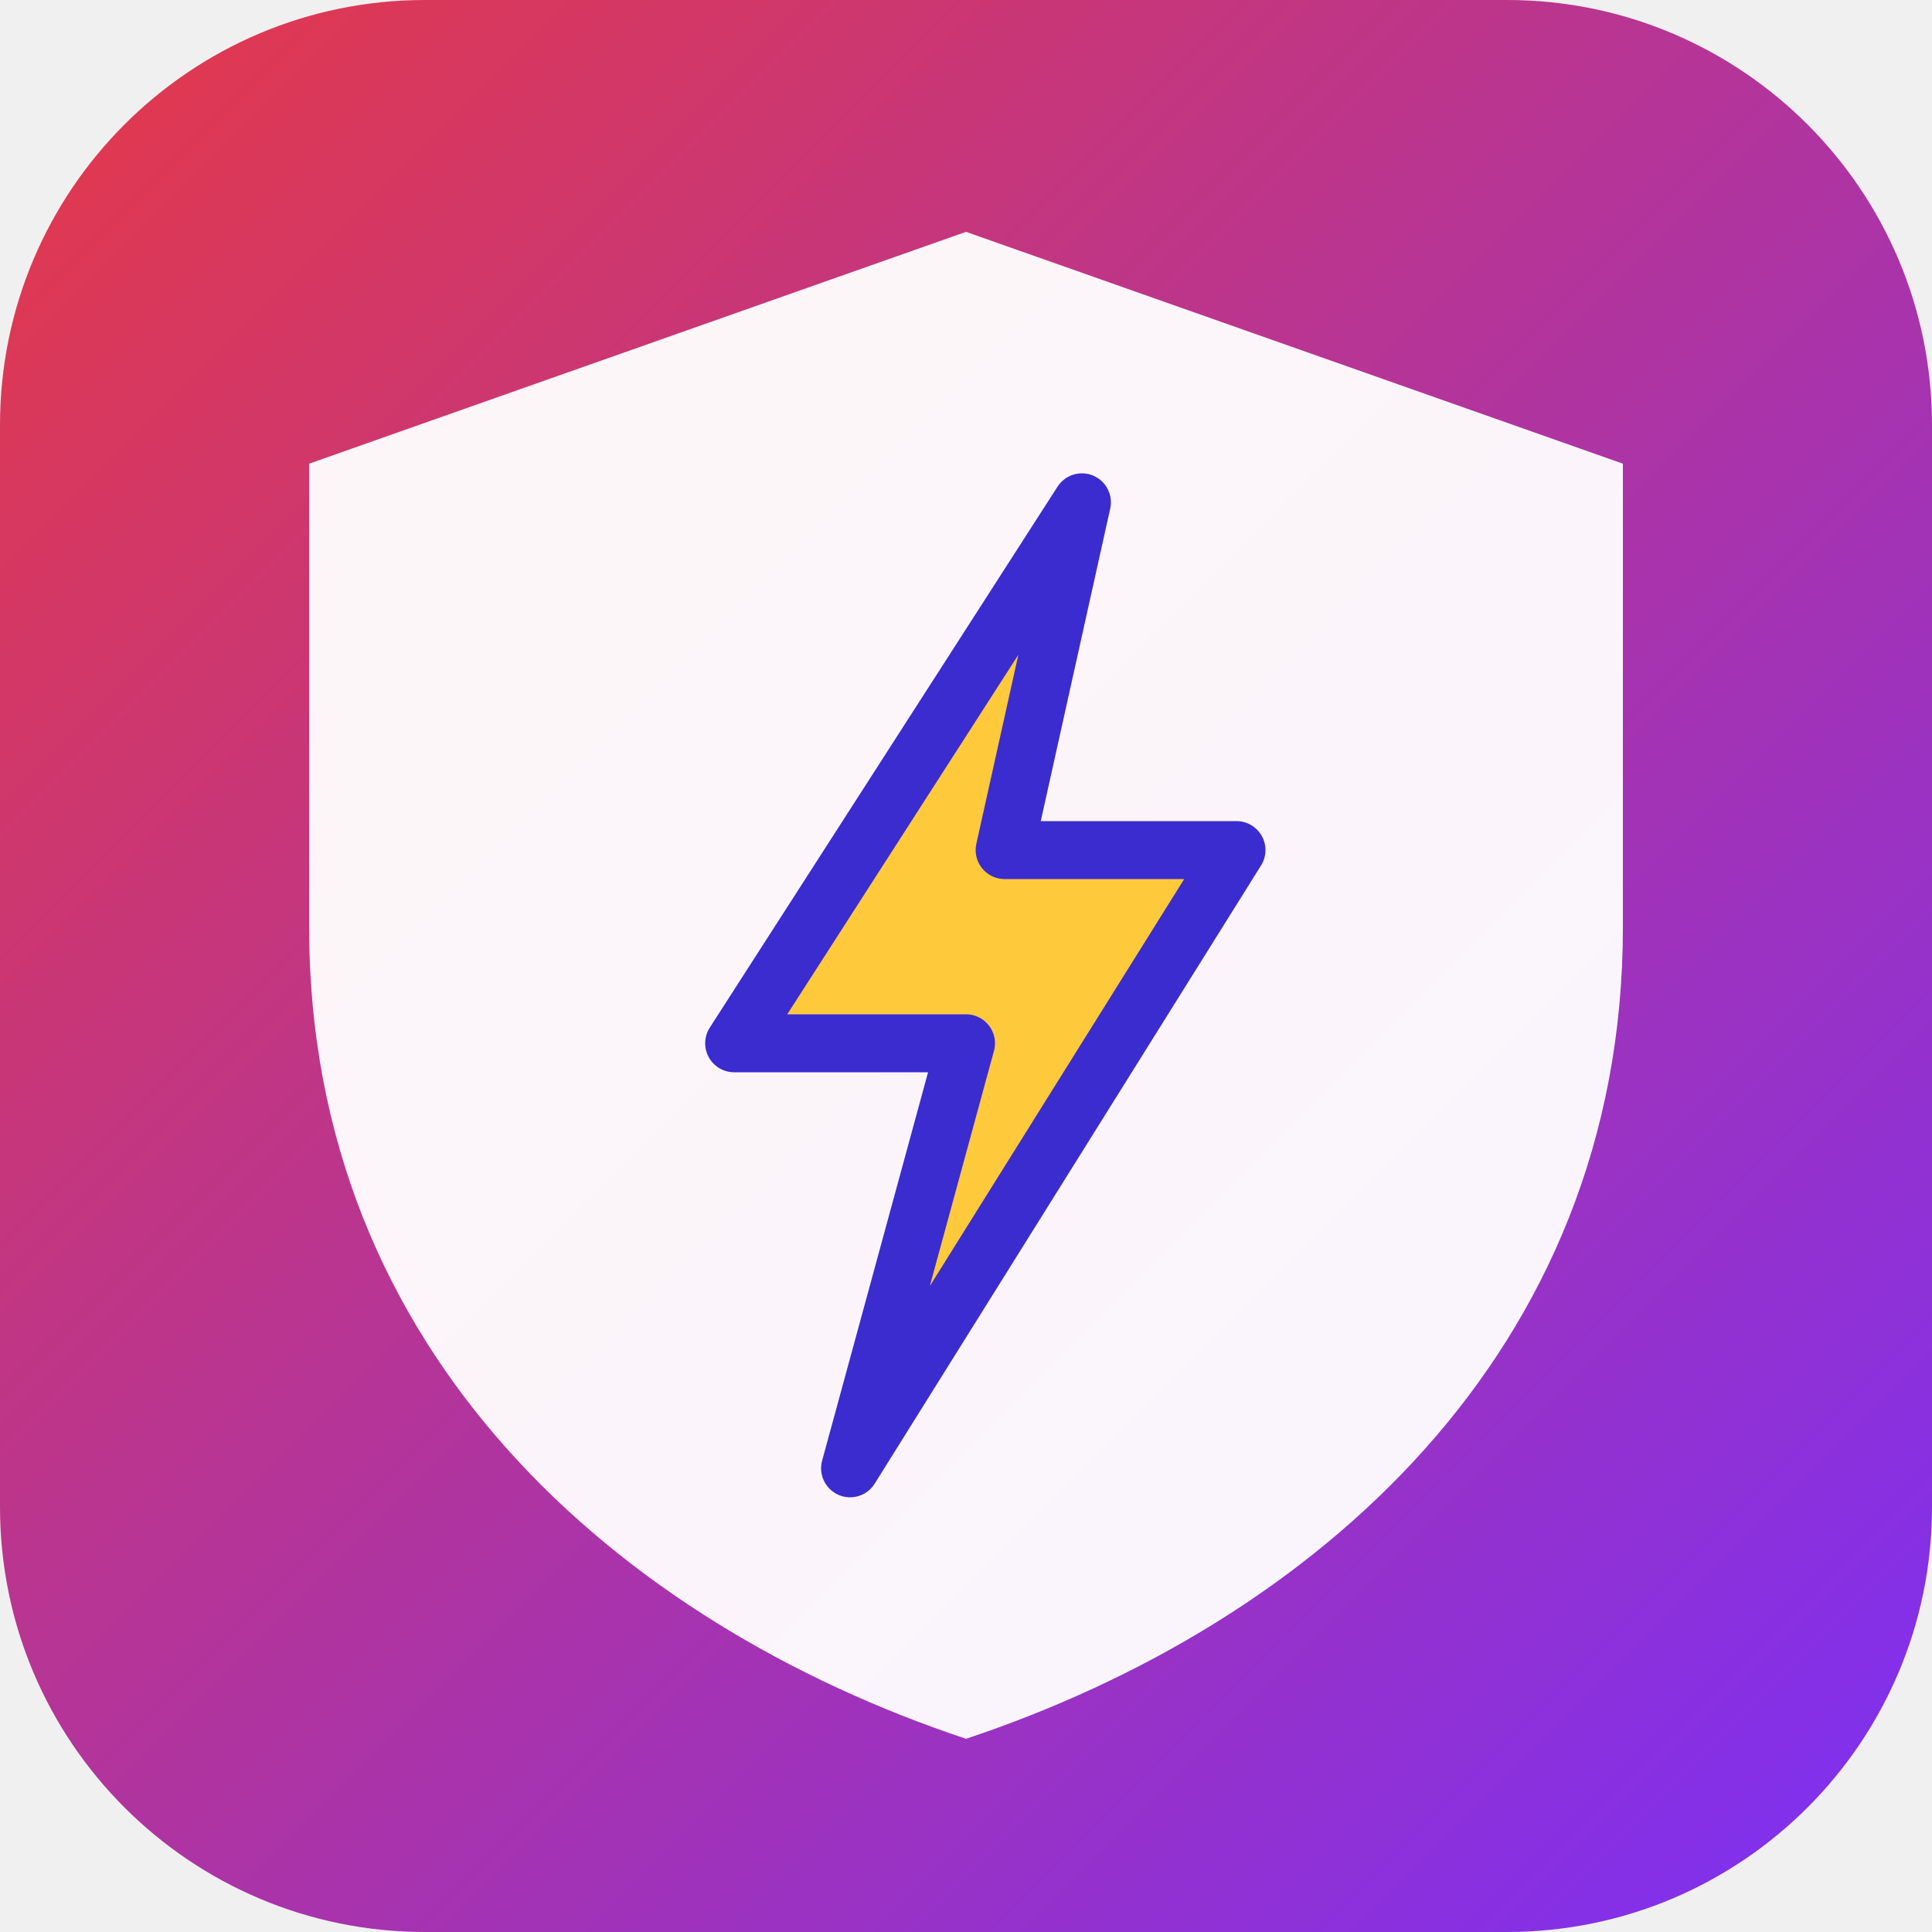
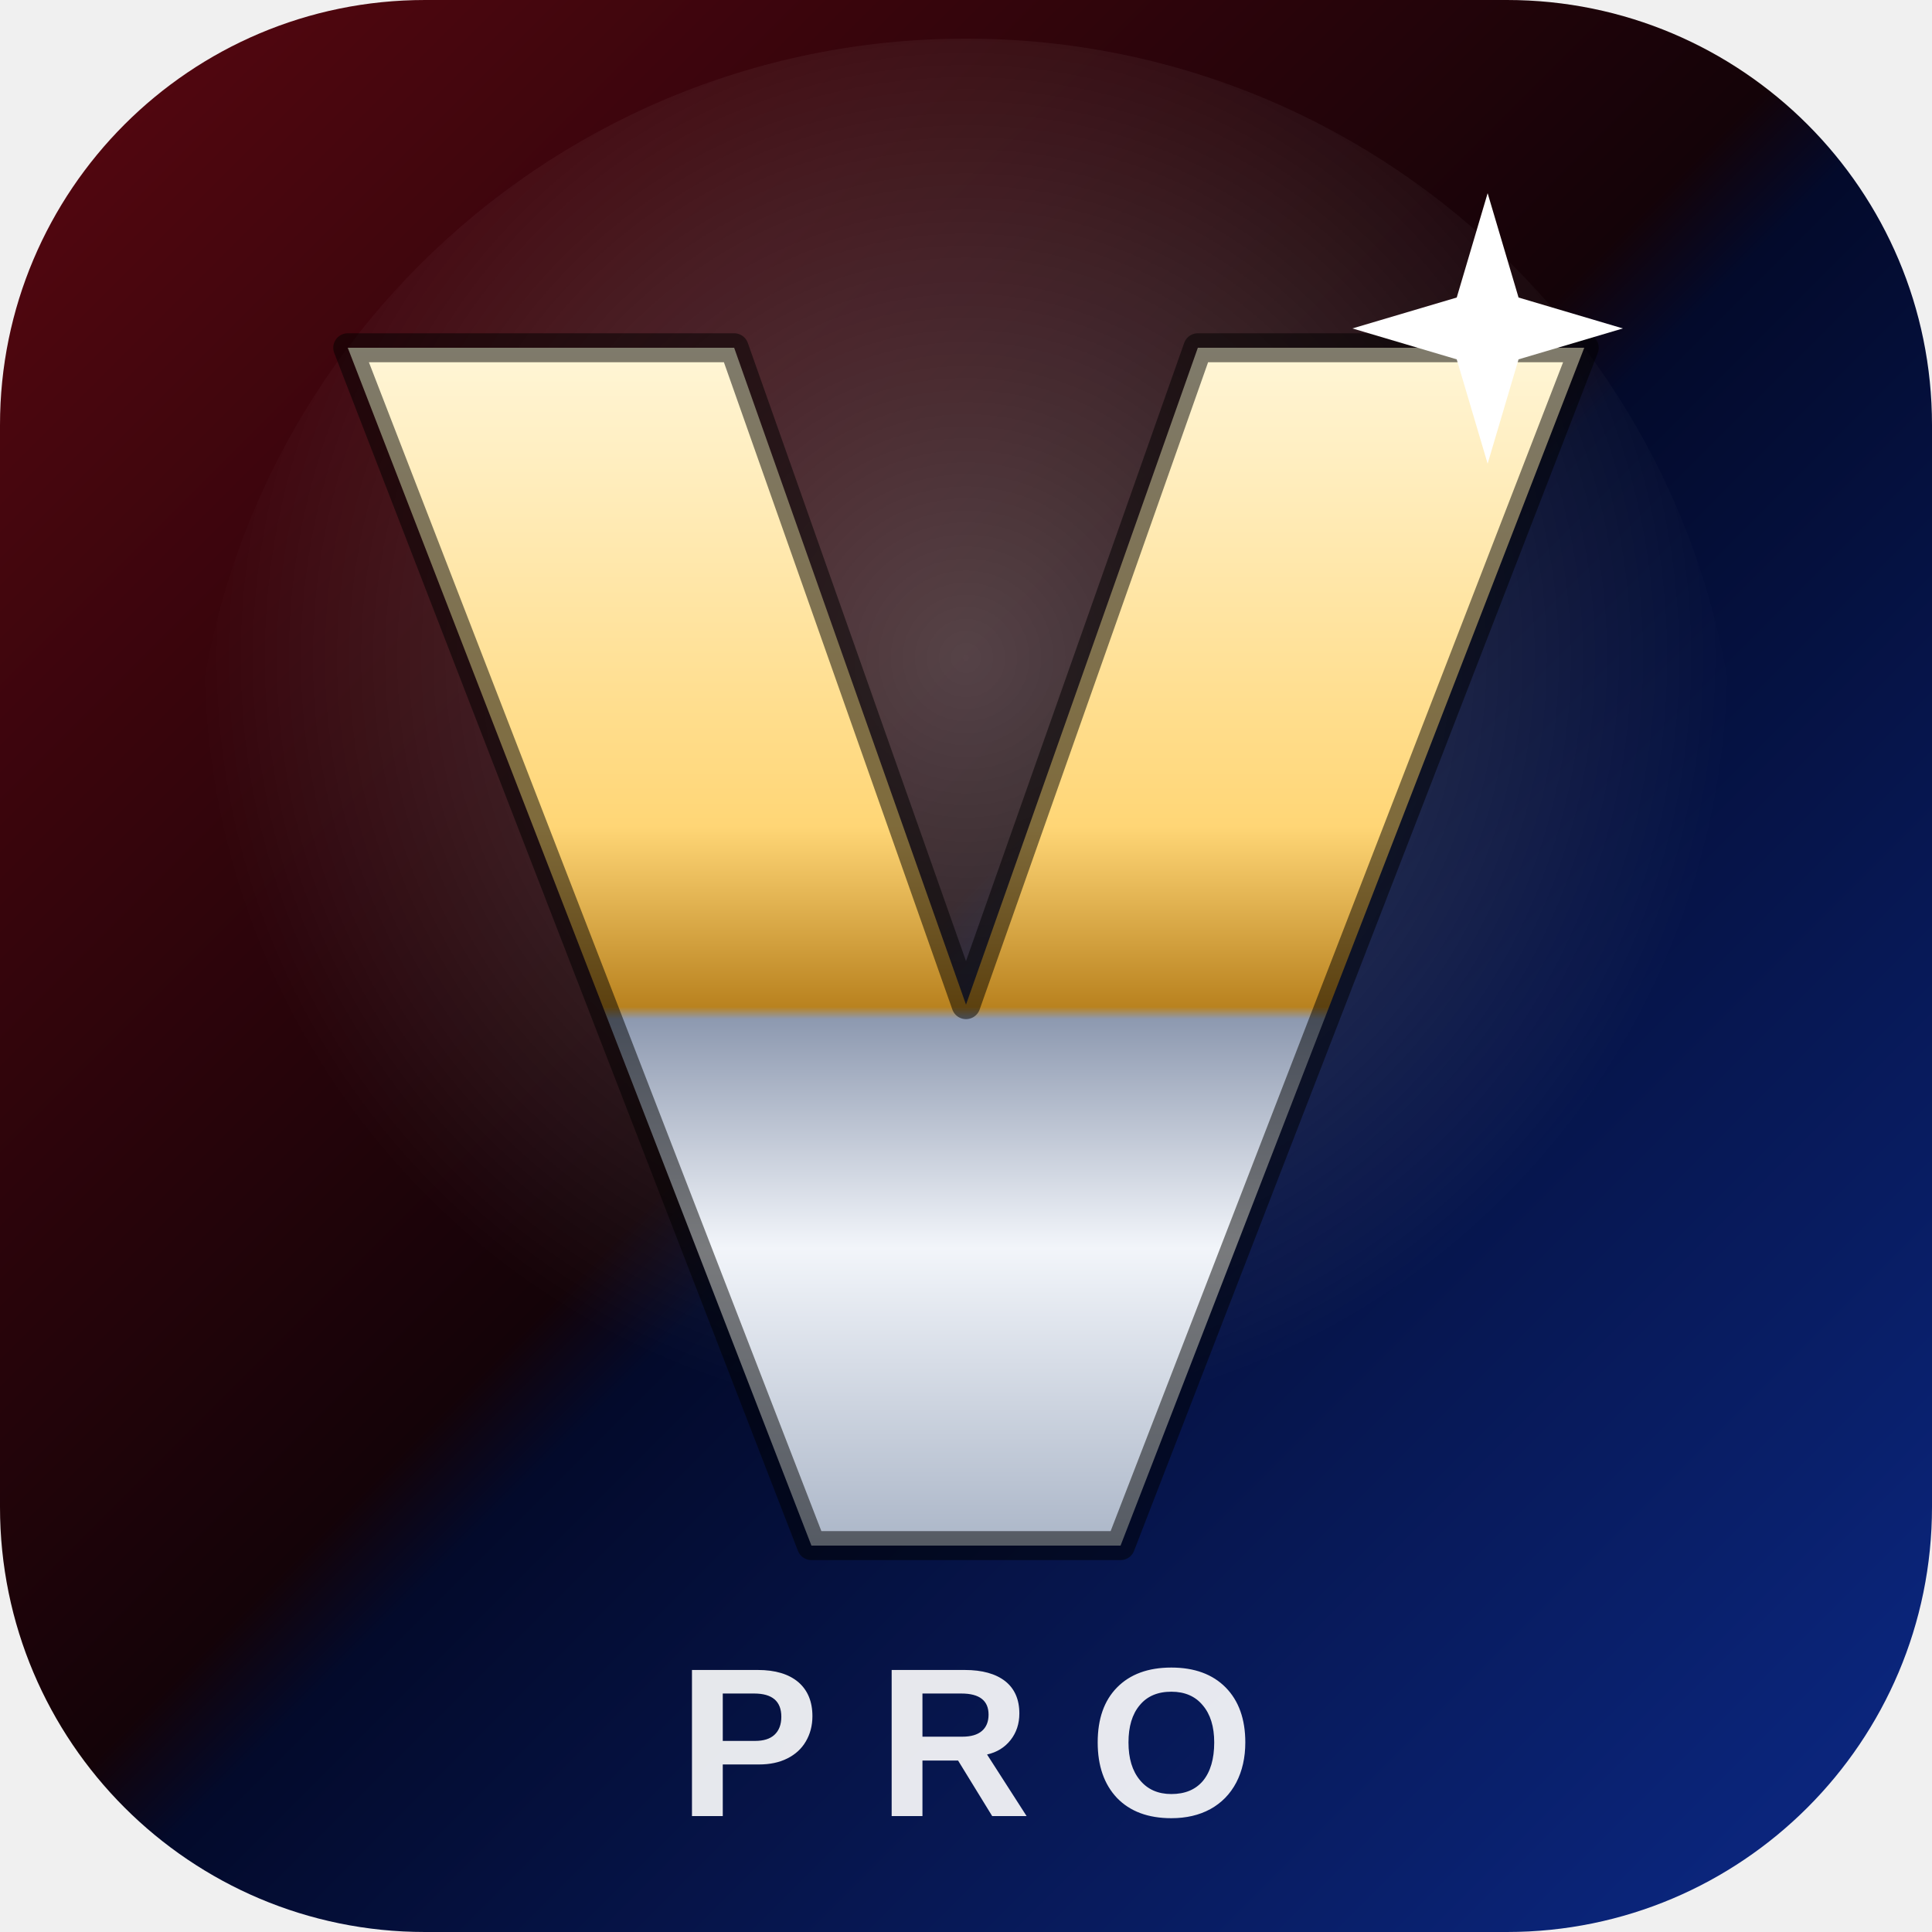
<svg xmlns="http://www.w3.org/2000/svg" viewBox="0 0 100 100">
  <defs>
-     <linearGradient id="g" x1="0" y1="0" x2="1" y2="1">
-       <stop offset="0" stop-color="#e63946" />
-       <stop offset="1" stop-color="#7b2ff7" />
+     <linearGradient id="bg" x1="0" y1="0" x2="1" y2="1">
+       <stop offset="0" stop-color="#5a0710" />
+       <stop offset=".48" stop-color="#140308" />
+       <stop offset=".52" stop-color="#030a2b" />
+       <stop offset="1" stop-color="#0c2a8a" />
    </linearGradient>
+     <linearGradient id="v" x1="0" y1="0" x2="0" y2="1">
+       <stop offset="0" stop-color="#fff6d8" />
+       <stop offset=".4" stop-color="#ffd676" />
+       <stop offset=".55" stop-color="#b9821f" />
+       <stop offset=".56" stop-color="#8d99b0" />
+       <stop offset=".75" stop-color="#f2f5fa" />
+       <stop offset="1" stop-color="#aab5c7" />
+     </linearGradient>
+     <radialGradient id="l" cx=".5" cy=".4" r=".5">
+       <stop offset="0" stop-color="#fff" stop-opacity=".25" />
+       <stop offset="1" stop-color="#fff" stop-opacity="0" />
+     </radialGradient>
  </defs>
-   <rect width="100" height="100" rx="22" fill="url(#g)" />
-   <path d="M50 12 L84 24 V48 C84 70 68 84 50 90 C32 84 16 70 16 48 V24 Z" fill="#fff" opacity=".95" />
-   <path d="M56 26 L38 54 H50 L44 76 L64 44 H52 Z" fill="#ffc93c" stroke="#3b2ccf" stroke-width="3" stroke-linejoin="round" />
+   <rect width="100" height="100" rx="22" fill="url(#bg)" />
+   <circle cx="50" cy="42" r="40" fill="url(#l)" />
+   <path d="M18 18h20l12 34 12-34h20L58 80H42z" fill="url(#v)" stroke="#000" stroke-opacity=".5" stroke-width="1.5" stroke-linejoin="round" />
+   <path d="M77 10l1.6 5.4 5.4 1.6-5.4 1.6-1.6 5.4-1.6-5.4-5.4-1.6 5.4-1.6z" fill="#fff" />
+   <text x="50" y="94" text-anchor="middle" font-family="Arial Black,Arial,sans-serif" font-weight="900" font-size="11" letter-spacing="3" fill="#fff" opacity=".9">PRO</text>
</svg>
